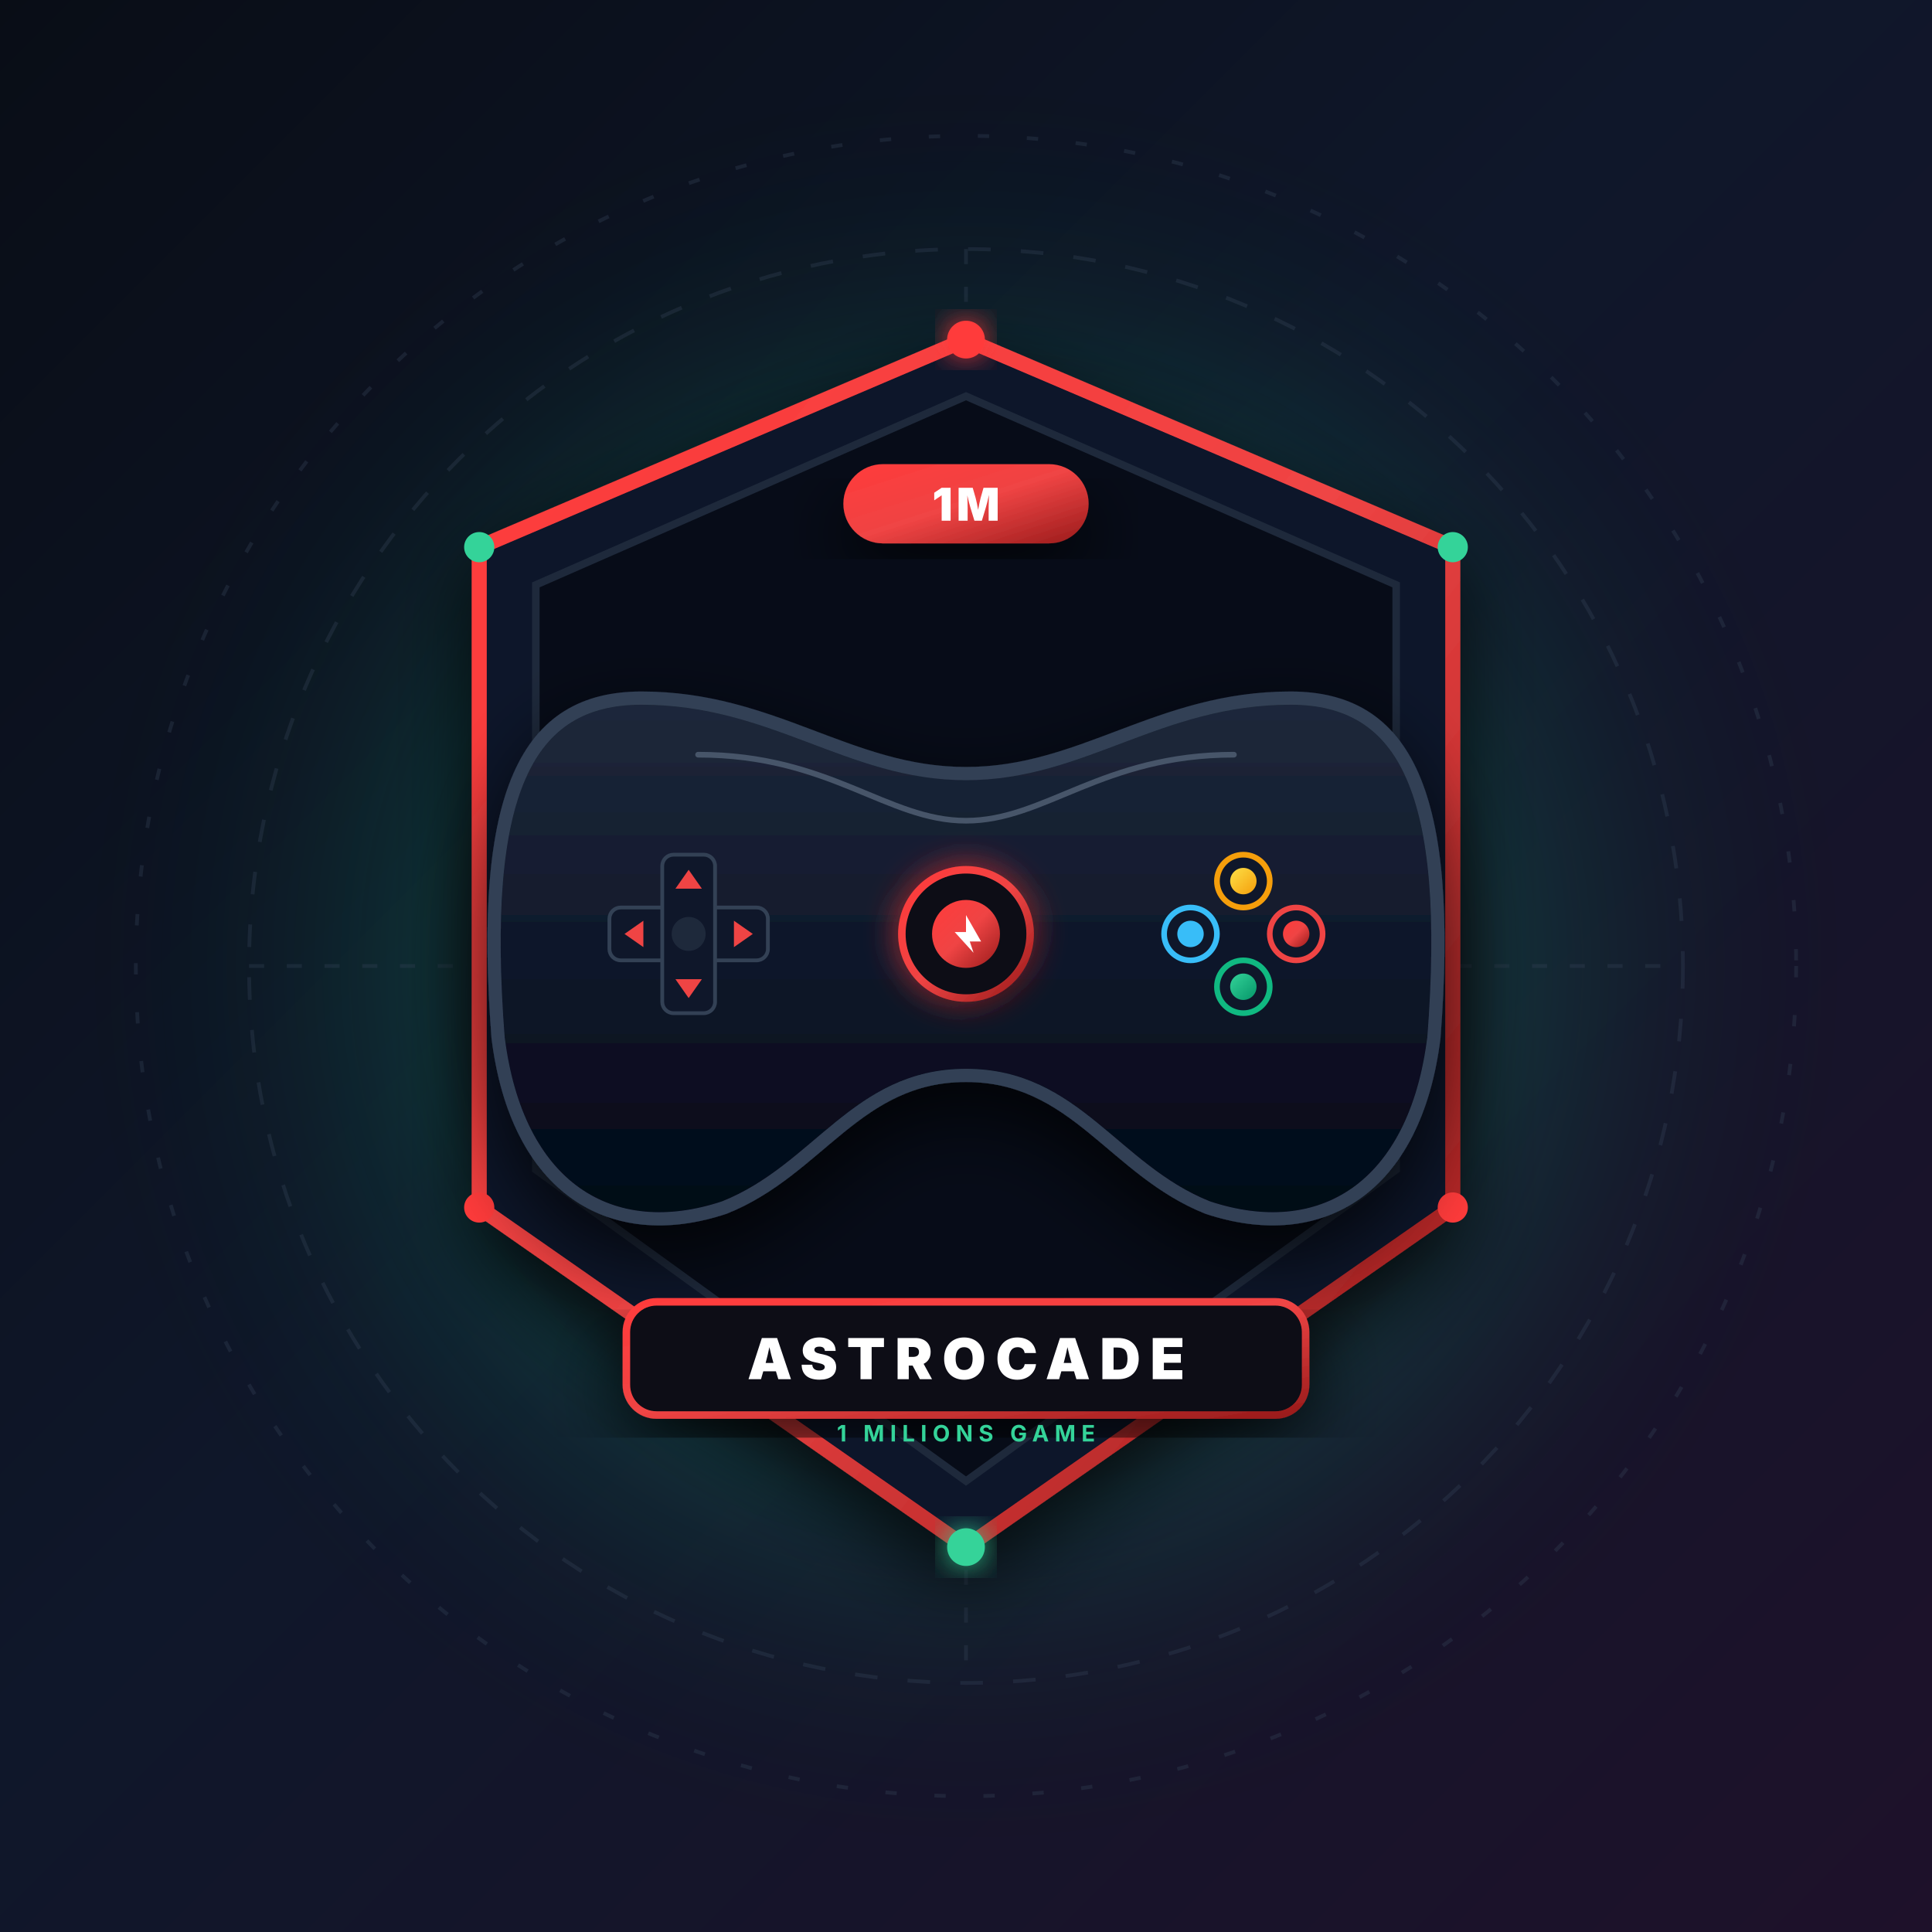
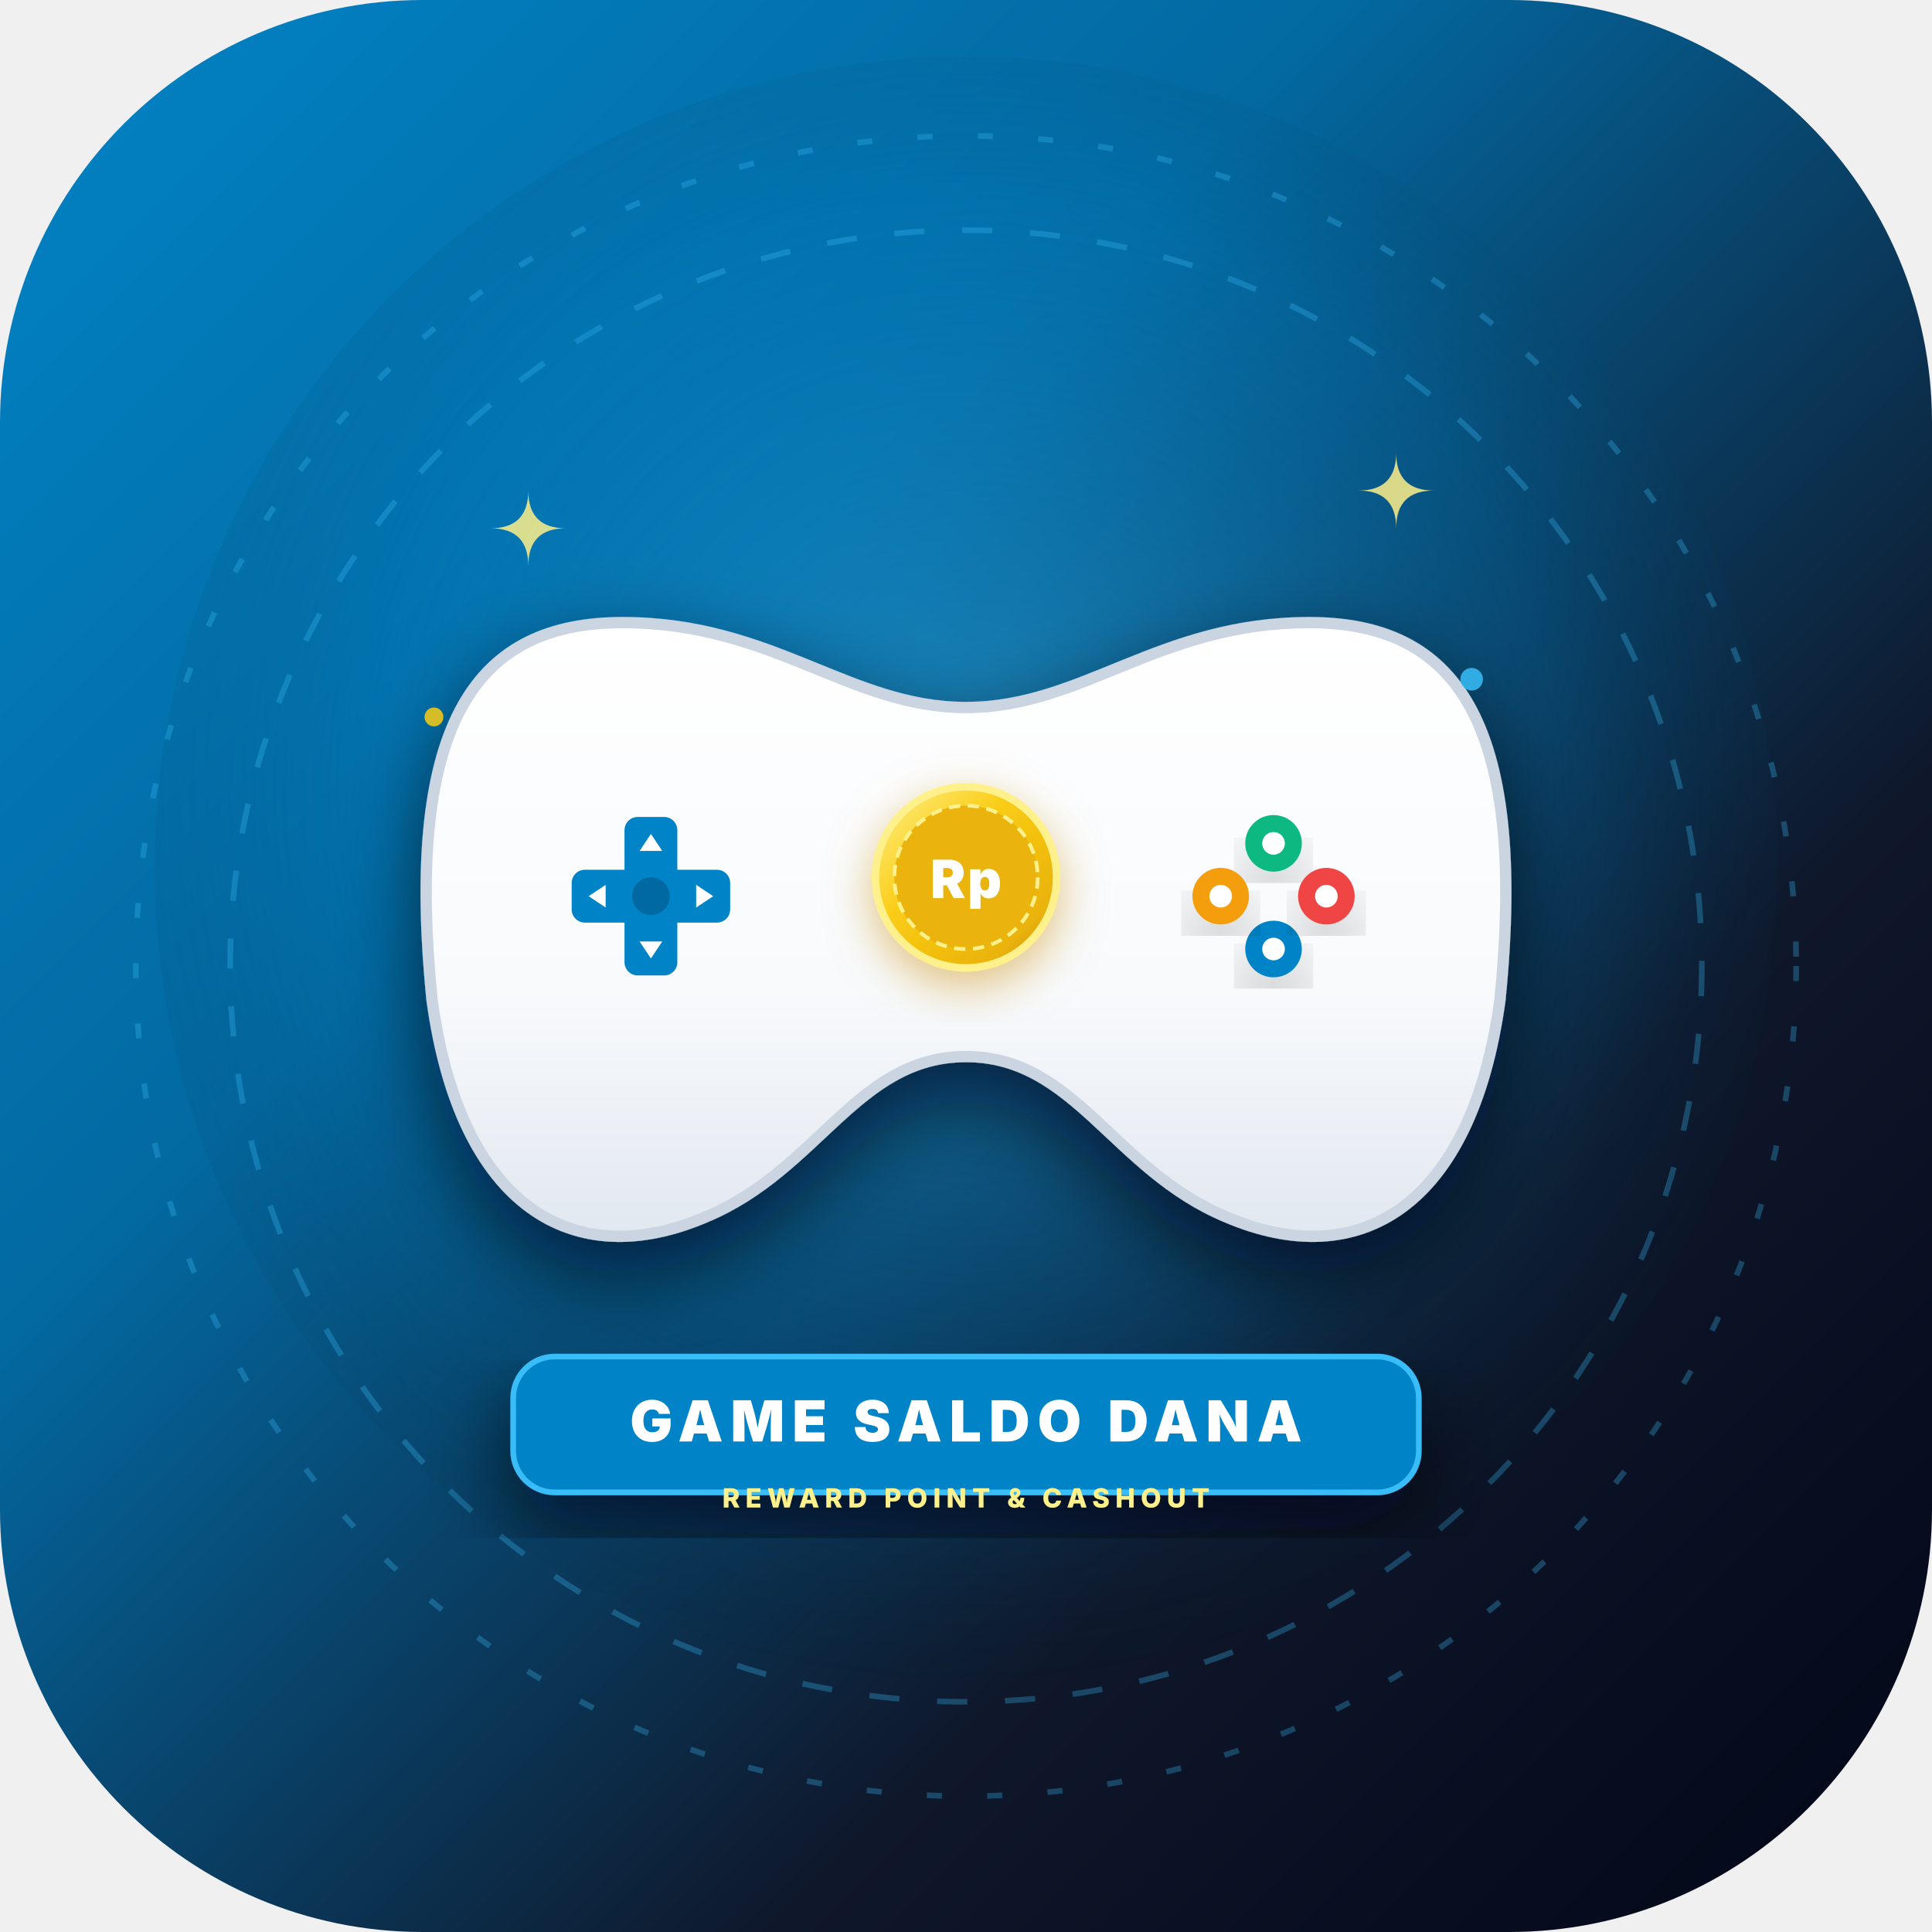
<svg xmlns="http://www.w3.org/2000/svg" viewBox="0 0 1024 1024" width="1024" height="1024">
  <defs>
-     <linearGradient id="bgGrad" x1="0%" y1="0%" x2="100%" y2="100%">
-       <stop offset="0%" stop-color="#090d16" />
-       <stop offset="45%" stop-color="#0f172a" />
-       <stop offset="100%" stop-color="#1e112a" />
-     </linearGradient>
-     <linearGradient id="neonRed" x1="0%" y1="0%" x2="100%" y2="100%">
-       <stop offset="0%" stop-color="#ff3b3b" />
-       <stop offset="50%" stop-color="#ef4444" />
-       <stop offset="100%" stop-color="#991b1b" />
-     </linearGradient>
-     <linearGradient id="neonEmerald" x1="0%" y1="0%" x2="100%" y2="100%">
-       <stop offset="0%" stop-color="#34d399" />
-       <stop offset="100%" stop-color="#059669" />
-     </linearGradient>
-     <linearGradient id="neonGold" x1="0%" y1="0%" x2="100%" y2="100%">
-       <stop offset="0%" stop-color="#fde047" />
-       <stop offset="100%" stop-color="#f59e0b" />
-     </linearGradient>
-     <linearGradient id="controllerGrad" x1="0%" y1="0%" x2="0%" y2="100%">
-       <stop offset="0%" stop-color="#1e293b" />
-       <stop offset="50%" stop-color="#0f172a" />
+     <linearGradient id="bgGradient" x1="0%" y1="0%" x2="100%" y2="100%">
+       <stop offset="0%" stop-color="#0284c7" />
+       <stop offset="35%" stop-color="#0369a1" />
+       <stop offset="70%" stop-color="#0f172a" />
      <stop offset="100%" stop-color="#020617" />
    </linearGradient>
-     <radialGradient id="centerGlow" cx="50%" cy="50%" r="50%">
-       <stop offset="0%" stop-color="#ef4444" stop-opacity="0.35" />
-       <stop offset="60%" stop-color="#10b981" stop-opacity="0.15" />
+     <linearGradient id="goldCoin" x1="0%" y1="0%" x2="100%" y2="100%">
+       <stop offset="0%" stop-color="#fef08a" />
+       <stop offset="40%" stop-color="#facc15" />
+       <stop offset="80%" stop-color="#eab308" />
+       <stop offset="100%" stop-color="#ca8a04" />
+     </linearGradient>
+     <linearGradient id="controllerBody" x1="0%" y1="0%" x2="0%" y2="100%">
+       <stop offset="0%" stop-color="#ffffff" />
+       <stop offset="60%" stop-color="#f8fafc" />
+       <stop offset="100%" stop-color="#e2e8f0" />
+     </linearGradient>
+     <radialGradient id="ambientGlow" cx="50%" cy="45%" r="60%">
+       <stop offset="0%" stop-color="#38bdf8" stop-opacity="0.45" />
+       <stop offset="60%" stop-color="#0284c7" stop-opacity="0.2" />
      <stop offset="100%" stop-color="#000000" stop-opacity="0" />
    </radialGradient>
-     <filter id="shadowFilter" x="-20%" y="-20%" width="140%" height="140%">
-       <feDropShadow dx="0" dy="16" stdDeviation="20" flood-color="#000000" flood-opacity="0.75" />
+     <filter id="softShadow" x="-20%" y="-20%" width="140%" height="140%">
+       <feDropShadow dx="0" dy="18" stdDeviation="22" flood-color="#020617" flood-opacity="0.65" />
    </filter>
-     <filter id="neonGlow" x="-30%" y="-30%" width="160%" height="160%">
-       <feGaussianBlur stdDeviation="8" result="blur" />
-       <feMerge>
-         <feMergeNode in="blur" />
-         <feMergeNode in="SourceGraphic" />
-       </feMerge>
+     <filter id="coinGlow" x="-30%" y="-30%" width="160%" height="160%">
+       <feDropShadow dx="0" dy="8" stdDeviation="12" flood-color="#ca8a04" flood-opacity="0.5" />
    </filter>
  </defs>
-   <rect width="1024" height="1024" fill="url(#bgGrad)" />
-   <circle cx="512" cy="512" r="480" fill="url(#centerGlow)" />
-   <g stroke="#334155" stroke-width="2" opacity="0.35">
-     <circle cx="512" cy="512" r="380" fill="none" stroke-dasharray="12 16" />
-     <circle cx="512" cy="512" r="440" fill="none" stroke-dasharray="6 20" />
-     <line x1="132" y1="512" x2="892" y2="512" stroke-dasharray="8 12" />
-     <line x1="512" y1="132" x2="512" y2="892" stroke-dasharray="8 12" />
+   <rect width="1024" height="1024" rx="224" fill="url(#bgGradient)" />
+   <circle cx="512" cy="460" r="430" fill="url(#ambientGlow)" />
+   <g stroke="#38bdf8" stroke-width="3" opacity="0.3" fill="none">
+     <circle cx="512" cy="512" r="390" stroke-dasharray="16 20" />
+     <circle cx="512" cy="512" r="440" stroke-dasharray="8 24" />
  </g>
-   <g transform="translate(0, 0)">
-     <polygon points="512,180 770,290 770,640 512,820 254,640 254,290" fill="#0b1329" stroke="url(#neonRed)" stroke-width="8" filter="url(#shadowFilter)" />
-     <polygon points="512,210 740,310 740,620 512,785 284,620 284,310" fill="#070c18" stroke="#1e293b" stroke-width="4" />
-     <circle cx="512" cy="180" r="10" fill="#ff3b3b" filter="url(#neonGlow)" />
-     <circle cx="770" cy="290" r="8" fill="#34d399" />
-     <circle cx="770" cy="640" r="8" fill="#ff3b3b" />
-     <circle cx="512" cy="820" r="10" fill="#34d399" filter="url(#neonGlow)" />
-     <circle cx="254" cy="640" r="8" fill="#ff3b3b" />
-     <circle cx="254" cy="290" r="8" fill="#34d399" />
-     <g transform="translate(512, 270)">
-       <rect x="-65" y="-24" width="130" height="42" rx="21" fill="url(#neonRed)" filter="url(#shadowFilter)" />
-       <text x="0" y="6" fill="#ffffff" font-family="system-ui, -apple-system, sans-serif" font-weight="900" font-size="24" text-anchor="middle" letter-spacing="2">1M</text>
+   <g filter="url(#softShadow)">
+     <path d="M 330 330               C 410 330, 450 375, 512 375               C 574 375, 614 330, 694 330               C 770 330, 810 380, 795 530               C 780 640, 720 675, 650 645               C 590 620, 570 560, 512 560               C 454 560, 434 620, 374 645               C 304 675, 244 640, 229 530               C 214 380, 254 330, 330 330 Z" fill="url(#controllerBody)" stroke="#cbd5e1" stroke-width="6" />
+     <g transform="translate(345, 475)">
+       <rect x="-42" y="-14" width="84" height="28" rx="7" fill="#0284c7" />
+       <rect x="-14" y="-42" width="28" height="84" rx="7" fill="#0284c7" />
+       <circle cx="0" cy="0" r="10" fill="#0369a1" />
+       <polygon points="0,-33 -6,-24 6,-24" fill="#ffffff" />
+       <polygon points="0,33 -6,24 6,24" fill="#ffffff" />
+       <polygon points="-33,0 -24,-6 -24,6" fill="#ffffff" />
+       <polygon points="33,0 24,-6 24,6" fill="#ffffff" />
    </g>
-     <path d="M 340 370               C 410 370, 450 410, 512 410               C 574 410, 614 370, 684 370               C 745 370, 770 420, 760 550               C 750 630, 700 660, 640 640               C 590 620, 570 570, 512 570               C 454 570, 434 620, 384 640               C 324 660, 274 630, 264 550               C 254 420, 279 370, 340 370 Z" fill="url(#controllerGrad)" stroke="#334155" stroke-width="7" filter="url(#shadowFilter)" />
-     <path d="M 370 400 C 440 400, 470 435, 512 435 C 554 435, 584 400, 654 400" fill="none" stroke="#475569" stroke-width="3" stroke-linecap="round" />
-     <g transform="translate(365, 495)">
-       <rect x="-42" y="-14" width="84" height="28" rx="6" fill="#0f172a" stroke="#334155" stroke-width="2" />
-       <rect x="-14" y="-42" width="28" height="84" rx="6" fill="#0f172a" stroke="#334155" stroke-width="2" />
-       <circle cx="0" cy="0" r="9" fill="#1e293b" />
-       <polygon points="0,-34 -7,-24 7,-24" fill="#ef4444" />
-       <polygon points="0,34 -7,24 7,24" fill="#ef4444" />
-       <polygon points="-34,0 -24,-7 -24,7" fill="#ef4444" />
-       <polygon points="34,0 24,-7 24,7" fill="#ef4444" />
+     <g transform="translate(675, 475)">
+       <circle cx="0" cy="-28" r="15" fill="#10b981" filter="url(#softShadow)" />
+       <circle cx="0" cy="-28" r="6" fill="#ffffff" />
+       <circle cx="0" cy="28" r="15" fill="#0284c7" filter="url(#softShadow)" />
+       <circle cx="0" cy="28" r="6" fill="#ffffff" />
+       <circle cx="-28" cy="0" r="15" fill="#f59e0b" filter="url(#softShadow)" />
+       <circle cx="-28" cy="0" r="6" fill="#ffffff" />
+       <circle cx="28" cy="0" r="15" fill="#ef4444" filter="url(#softShadow)" />
+       <circle cx="28" cy="0" r="6" fill="#ffffff" />
    </g>
-     <g transform="translate(512, 495)">
-       <circle cx="0" cy="0" r="34" fill="#090d16" stroke="url(#neonRed)" stroke-width="4" filter="url(#neonGlow)" />
-       <circle cx="0" cy="0" r="18" fill="url(#neonRed)" />
-       <path d="M 0 -10 L 8 4 L 2 4 L 4 10 L -6 -1 L 0 -1 Z" fill="#ffffff" />
-     </g>
-     <g transform="translate(659, 495)">
-       <circle cx="0" cy="-28" r="14" fill="#0f172a" stroke="#f59e0b" stroke-width="3" />
-       <circle cx="0" cy="-28" r="7" fill="url(#neonGold)" />
-       <circle cx="0" cy="28" r="14" fill="#0f172a" stroke="#10b981" stroke-width="3" />
-       <circle cx="0" cy="28" r="7" fill="url(#neonEmerald)" />
-       <circle cx="-28" cy="0" r="14" fill="#0f172a" stroke="#38bdf8" stroke-width="3" />
-       <circle cx="-28" cy="0" r="7" fill="#38bdf8" />
-       <circle cx="28" cy="0" r="14" fill="#0f172a" stroke="#ef4444" stroke-width="3" />
-       <circle cx="28" cy="0" r="7" fill="url(#neonRed)" />
-     </g>
-     <g transform="translate(512, 720)">
-       <rect x="-180" y="-30" width="360" height="60" rx="16" fill="#090d16" stroke="url(#neonRed)" stroke-width="4" filter="url(#shadowFilter)" />
-       <text x="0" y="11" fill="#ffffff" font-family="system-ui, -apple-system, sans-serif" font-weight="900" font-size="30" text-anchor="middle" letter-spacing="5">ASTROCADE</text>
-       <text x="0" y="44" fill="#34d399" font-family="system-ui, -apple-system, sans-serif" font-weight="700" font-size="12" text-anchor="middle" letter-spacing="3">1 MILIONS GAME</text>
+     <g transform="translate(512, 465)" filter="url(#coinGlow)">
+       <circle cx="0" cy="0" r="48" fill="url(#goldCoin)" stroke="#fef08a" stroke-width="4" />
+       <circle cx="0" cy="0" r="38" fill="#eab308" stroke="#fef08a" stroke-width="2" stroke-dasharray="6 4" />
+       <text x="0" y="11" fill="#ffffff" font-family="system-ui, -apple-system, sans-serif" font-weight="900" font-size="28" text-anchor="middle" letter-spacing="1">Rp</text>
    </g>
  </g>
+   <g transform="translate(512, 755)" filter="url(#softShadow)">
+     <rect x="-240" y="-36" width="480" height="72" rx="22" fill="#0284c7" stroke="#38bdf8" stroke-width="3" />
+     <text x="0" y="9" fill="#ffffff" font-family="system-ui, -apple-system, sans-serif" font-weight="900" font-size="30" text-anchor="middle" letter-spacing="4">GAME SALDO DANA</text>
+     <text x="0" y="44" fill="#fef08a" font-family="system-ui, -apple-system, sans-serif" font-weight="800" font-size="14" text-anchor="middle" letter-spacing="3">REWARD POINT &amp; CASHOUT</text>
+   </g>
+   <g fill="#fef08a" opacity="0.85">
+     <path d="M 280 260 Q 280 280 260 280 Q 280 280 280 300 Q 280 280 300 280 Q 280 280 280 260 Z" />
+     <path d="M 740 240 Q 740 260 720 260 Q 740 260 740 280 Q 740 260 760 260 Q 740 260 740 240 Z" />
+     <circle cx="780" cy="360" r="6" fill="#38bdf8" />
+     <circle cx="230" cy="380" r="5" fill="#facc15" />
+   </g>
</svg>
